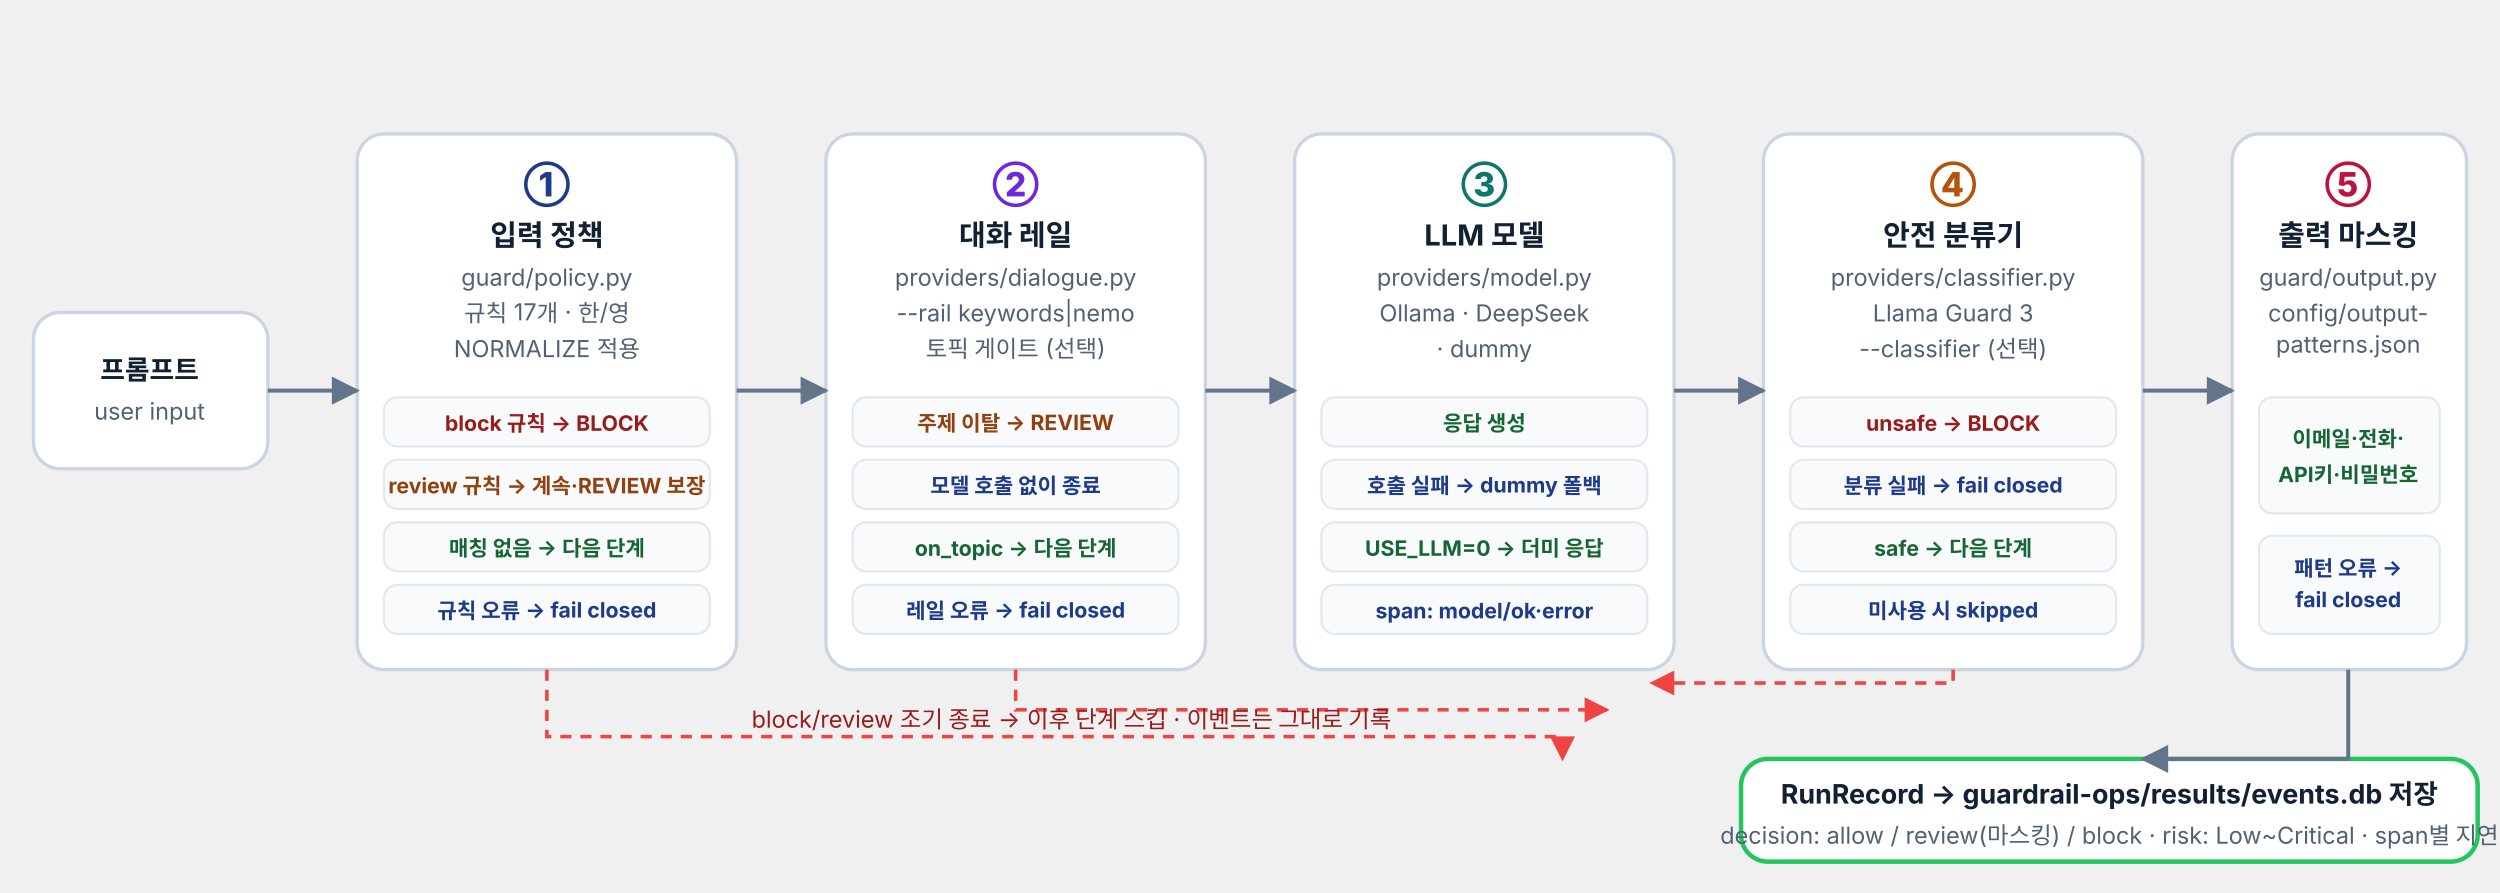
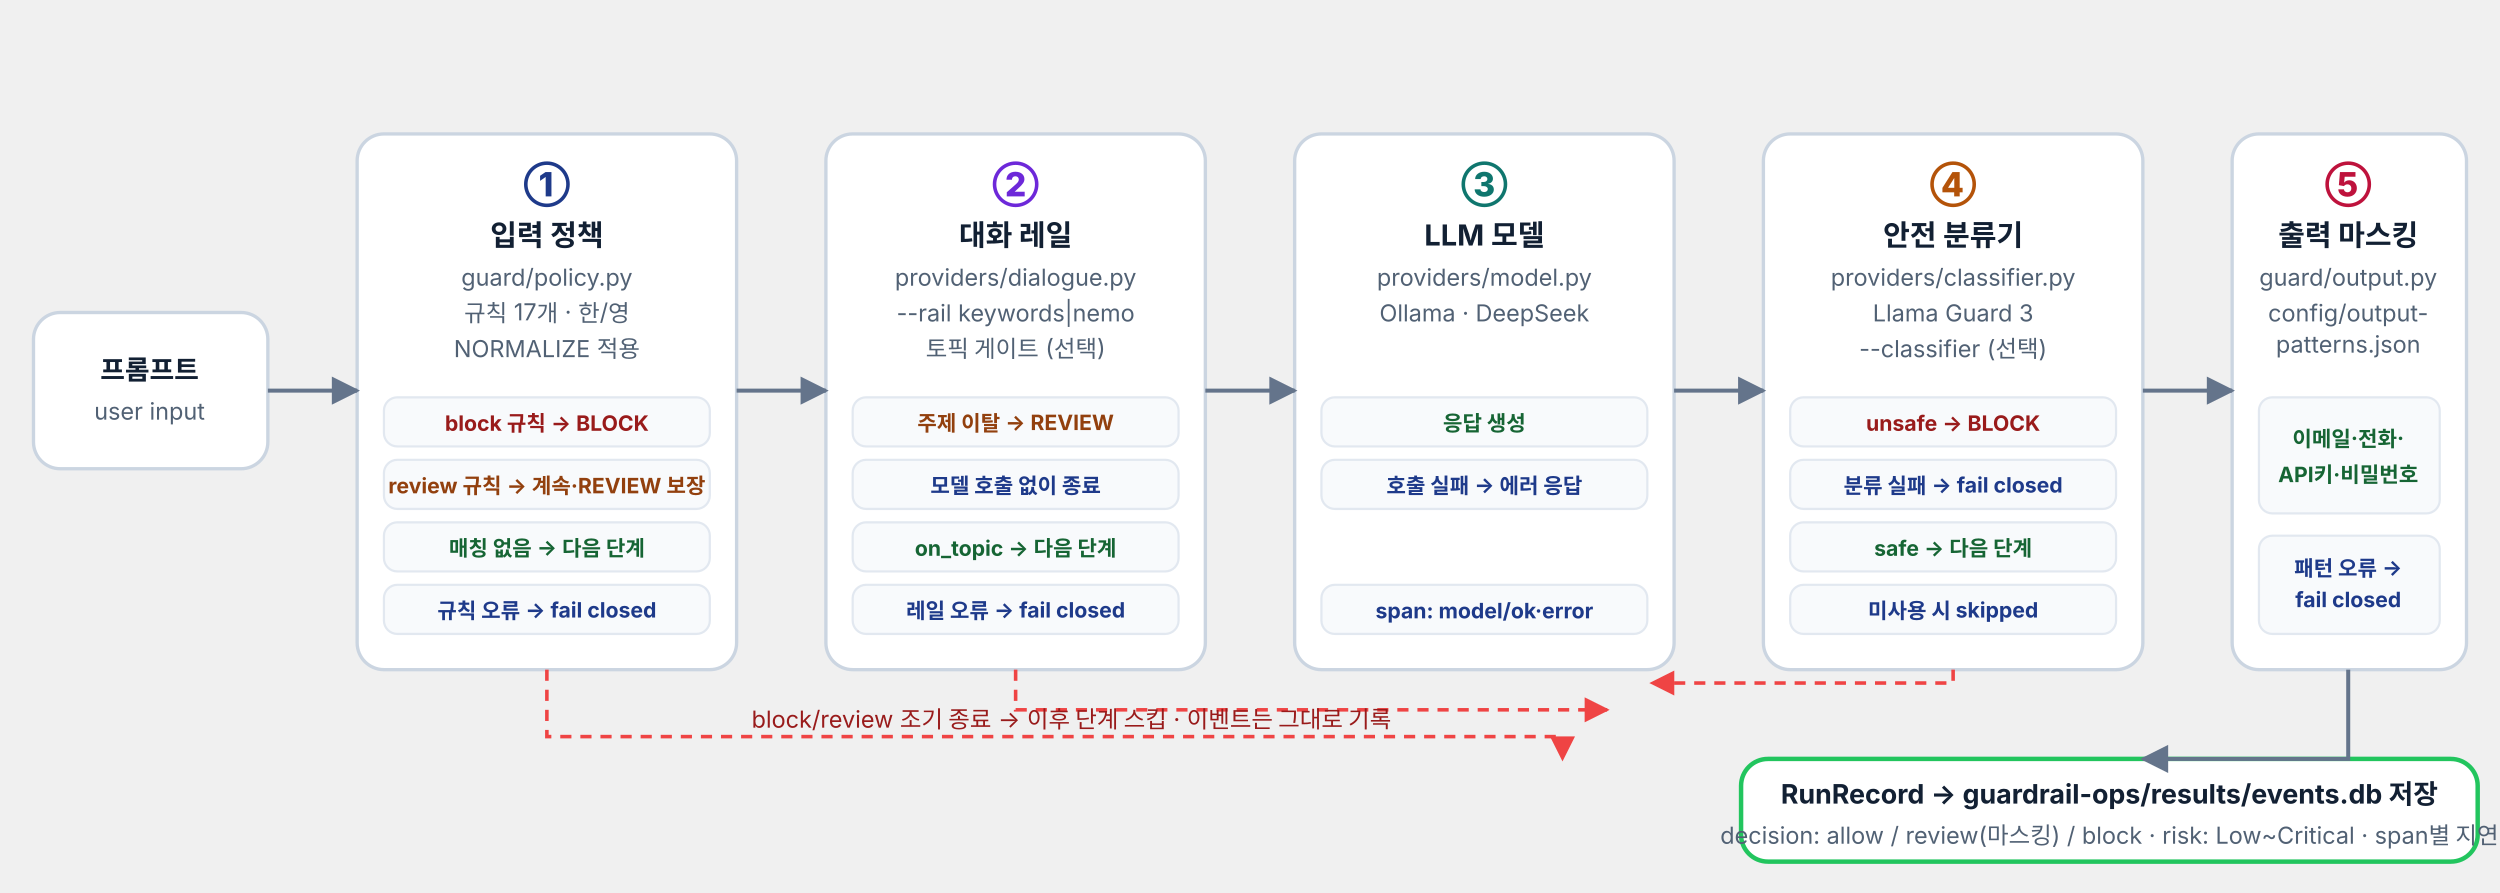
<svg xmlns="http://www.w3.org/2000/svg" viewBox="0 0 1120 400" font-family="-apple-system,'Apple SD Gothic Neo','Noto Sans KR',sans-serif">
  <defs>
    <marker id="arr" viewBox="0 0 10 10" refX="9" refY="5" markerWidth="7" markerHeight="7" orient="auto-start-reverse">
      <path d="M0,0 L10,5 L0,10 z" fill="#64748b" />
    </marker>
    <marker id="arrR" viewBox="0 0 10 10" refX="9" refY="5" markerWidth="7" markerHeight="7" orient="auto-start-reverse">
      <path d="M0,0 L10,5 L0,10 z" fill="#ef4444" />
    </marker>
    <style>
      .box{fill:#ffffff;stroke:#cbd5e1;stroke-width:1.5}
      .boxR{rx:12}
      .t{font-size:13px;font-weight:700;fill:#122033}
      .s{font-size:10.5px;fill:#516174}
      .edge{stroke:#64748b;stroke-width:1.8;fill:none;marker-end:url(#arr)}
      .edgeR{stroke:#ef4444;stroke-width:1.6;fill:none;marker-end:url(#arrR)}
      .edgeD{stroke:#64748b;stroke-width:1.4;fill:none;stroke-dasharray:5,4;marker-end:url(#arr)}
      .num{font-size:15px;font-weight:800}
      .n1{fill:#1e3a8a}.n2{fill:#6d28d9}.n3{fill:#0f766e}.n4{fill:#b45309}.n5{fill:#be123c}
      .out{fill:#f8fafc;stroke:#e2e8f0;stroke-width:1}
      .outT{font-size:9.5px;font-weight:700}
      .og{fill:#166534}.oy{fill:#92400e}.or{fill:#991b1b}.ob{fill:#1e3a8a}
    </style>
  </defs>
  <rect class="box boxR" x="15" y="140" width="105" height="70" />
  <text class="t" x="67" y="170" text-anchor="middle" style="font-size:12px">프롬프트</text>
  <text class="s" x="67" y="188" text-anchor="middle">user input</text>
  <rect class="box boxR" x="160" y="60" width="170" height="240" />
  <text class="num n1" x="245" y="88" text-anchor="middle">①</text>
  <text class="t" x="245" y="110" text-anchor="middle">입력 정책</text>
  <text class="s" x="245" y="128" text-anchor="middle">guard/policy.py</text>
  <text class="s" x="245" y="144" text-anchor="middle">규칙 17개 · 한/영</text>
  <text class="s" x="245" y="160" text-anchor="middle">NORMALIZE 적용</text>
  <rect class="out" x="172" y="178" width="146" height="22" rx="6" />
  <text class="outT or" x="245" y="193" text-anchor="middle">block 규칙 → BLOCK</text>
  <rect class="out" x="172" y="206" width="146" height="22" rx="6" />
  <text class="outT oy" x="245" y="221" text-anchor="middle">review 규칙 → 계속·REVIEW 보장</text>
  <rect class="out" x="172" y="234" width="146" height="22" rx="6" />
  <text class="outT og" x="245" y="249" text-anchor="middle">매칭 없음 → 다음 단계</text>
  <rect class="out" x="172" y="262" width="146" height="22" rx="6" />
  <text class="outT ob" x="245" y="277" text-anchor="middle">규칙 오류 → fail closed</text>
  <rect class="box boxR" x="370" y="60" width="170" height="240" />
  <text class="num n2" x="455" y="88" text-anchor="middle">②</text>
  <text class="t" x="455" y="110" text-anchor="middle">대화 레일</text>
  <text class="s" x="455" y="128" text-anchor="middle">providers/dialogue.py</text>
  <text class="s" x="455" y="144" text-anchor="middle">--rail keywords|nemo</text>
  <text class="s" x="455" y="160" text-anchor="middle">토픽 게이트 (선택)</text>
  <rect class="out" x="382" y="178" width="146" height="22" rx="6" />
  <text class="outT oy" x="455" y="193" text-anchor="middle">주제 이탈 → REVIEW</text>
  <rect class="out" x="382" y="206" width="146" height="22" rx="6" />
  <text class="outT ob" x="455" y="221" text-anchor="middle">모델 호출 없이 종료</text>
  <rect class="out" x="382" y="234" width="146" height="22" rx="6" />
  <text class="outT og" x="455" y="249" text-anchor="middle">on_topic → 다음 단계</text>
  <rect class="out" x="382" y="262" width="146" height="22" rx="6" />
  <text class="outT ob" x="455" y="277" text-anchor="middle">레일 오류 → fail closed</text>
  <rect class="box boxR" x="580" y="60" width="170" height="240" />
  <text class="num n3" x="665" y="88" text-anchor="middle">③</text>
  <text class="t" x="665" y="110" text-anchor="middle">LLM 모델</text>
  <text class="s" x="665" y="128" text-anchor="middle">providers/model.py</text>
  <text class="s" x="665" y="144" text-anchor="middle">Ollama · DeepSeek</text>
-   <text class="s" x="665" y="160" text-anchor="middle">· dummy</text>
  <rect class="out" x="592" y="178" width="146" height="22" rx="6" />
  <text class="outT og" x="665" y="193" text-anchor="middle">응답 생성</text>
  <rect class="out" x="592" y="206" width="146" height="22" rx="6" />
-   <text class="outT ob" x="665" y="221" text-anchor="middle">호출 실패 → dummy 폴백</text>
-   <rect class="out" x="592" y="234" width="146" height="22" rx="6" />
-   <text class="outT og" x="665" y="249" text-anchor="middle">USE_LLM=0 → 더미 응답</text>
+   <text class="outT ob" x="665" y="221" text-anchor="middle">호출 실패 → 에러 응답</text>
  <rect class="out" x="592" y="262" width="146" height="22" rx="6" />
  <text class="outT ob" x="665" y="277" text-anchor="middle">span: model/ok·error</text>
  <rect class="box boxR" x="790" y="60" width="170" height="240" />
  <text class="num n4" x="875" y="88" text-anchor="middle">④</text>
  <text class="t" x="875" y="110" text-anchor="middle">안전 분류기</text>
  <text class="s" x="875" y="128" text-anchor="middle">providers/classifier.py</text>
  <text class="s" x="875" y="144" text-anchor="middle">Llama Guard 3</text>
  <text class="s" x="875" y="160" text-anchor="middle">--classifier (선택)</text>
  <rect class="out" x="802" y="178" width="146" height="22" rx="6" />
  <text class="outT or" x="875" y="193" text-anchor="middle">unsafe → BLOCK</text>
  <rect class="out" x="802" y="206" width="146" height="22" rx="6" />
  <text class="outT ob" x="875" y="221" text-anchor="middle">분류 실패 → fail closed</text>
  <rect class="out" x="802" y="234" width="146" height="22" rx="6" />
  <text class="outT og" x="875" y="249" text-anchor="middle">safe → 다음 단계</text>
  <rect class="out" x="802" y="262" width="146" height="22" rx="6" />
  <text class="outT ob" x="875" y="277" text-anchor="middle">미사용 시 skipped</text>
  <rect class="box boxR" x="1000" y="60" width="105" height="240" />
  <text class="num n5" x="1052" y="88" text-anchor="middle">⑤</text>
  <text class="t" x="1052" y="110" text-anchor="middle">출력 마스킹</text>
  <text class="s" x="1052" y="128" text-anchor="middle">guard/output.py</text>
  <text class="s" x="1052" y="144" text-anchor="middle">config/output-</text>
  <text class="s" x="1052" y="158" text-anchor="middle">patterns.json</text>
  <rect class="out" x="1012" y="178" width="81" height="52" rx="6" />
  <text class="outT og" x="1052" y="200" text-anchor="middle">이메일·전화·</text>
  <text class="outT og" x="1052" y="216" text-anchor="middle">API키·비밀번호</text>
  <rect class="out" x="1012" y="240" width="81" height="44" rx="6" />
  <text class="outT ob" x="1052" y="258" text-anchor="middle">패턴 오류 →</text>
  <text class="outT ob" x="1052" y="272" text-anchor="middle">fail closed</text>
  <path class="edge" d="M120,175 L160,175" />
  <path class="edge" d="M330,175 L370,175" />
  <path class="edge" d="M540,175 L580,175" />
  <path class="edge" d="M750,175 L790,175" />
  <path class="edge" d="M960,175 L1000,175" />
  <rect class="box boxR" x="780" y="340" width="330" height="46" style="stroke:#22c55e;stroke-width:2" />
  <text class="t" x="945" y="360" text-anchor="middle" style="font-size:12px">RunRecord → guardrail-ops/results/events.db 저장</text>
  <text class="s" x="945" y="378" text-anchor="middle">decision: allow / review(마스킹) / block · risk: Low~Critical · span별 지연</text>
  <path class="edge" d="M1052,300 L1052,340 L960,340" />
  <path class="edgeR" d="M245,300 L245,330 L700,330 L700,340" stroke-dasharray="5,4" />
  <path class="edgeR" d="M455,300 L455,318 L720,318" stroke-dasharray="5,4" />
  <path class="edgeR" d="M875,300 L875,306 L740,306" stroke-dasharray="5,4" />
  <text class="s" x="480" y="326" text-anchor="middle" style="fill:#991b1b">block/review 조기 종료 → 이후 단계 스킵 · 이벤트는 그대로 기록</text>
</svg>
